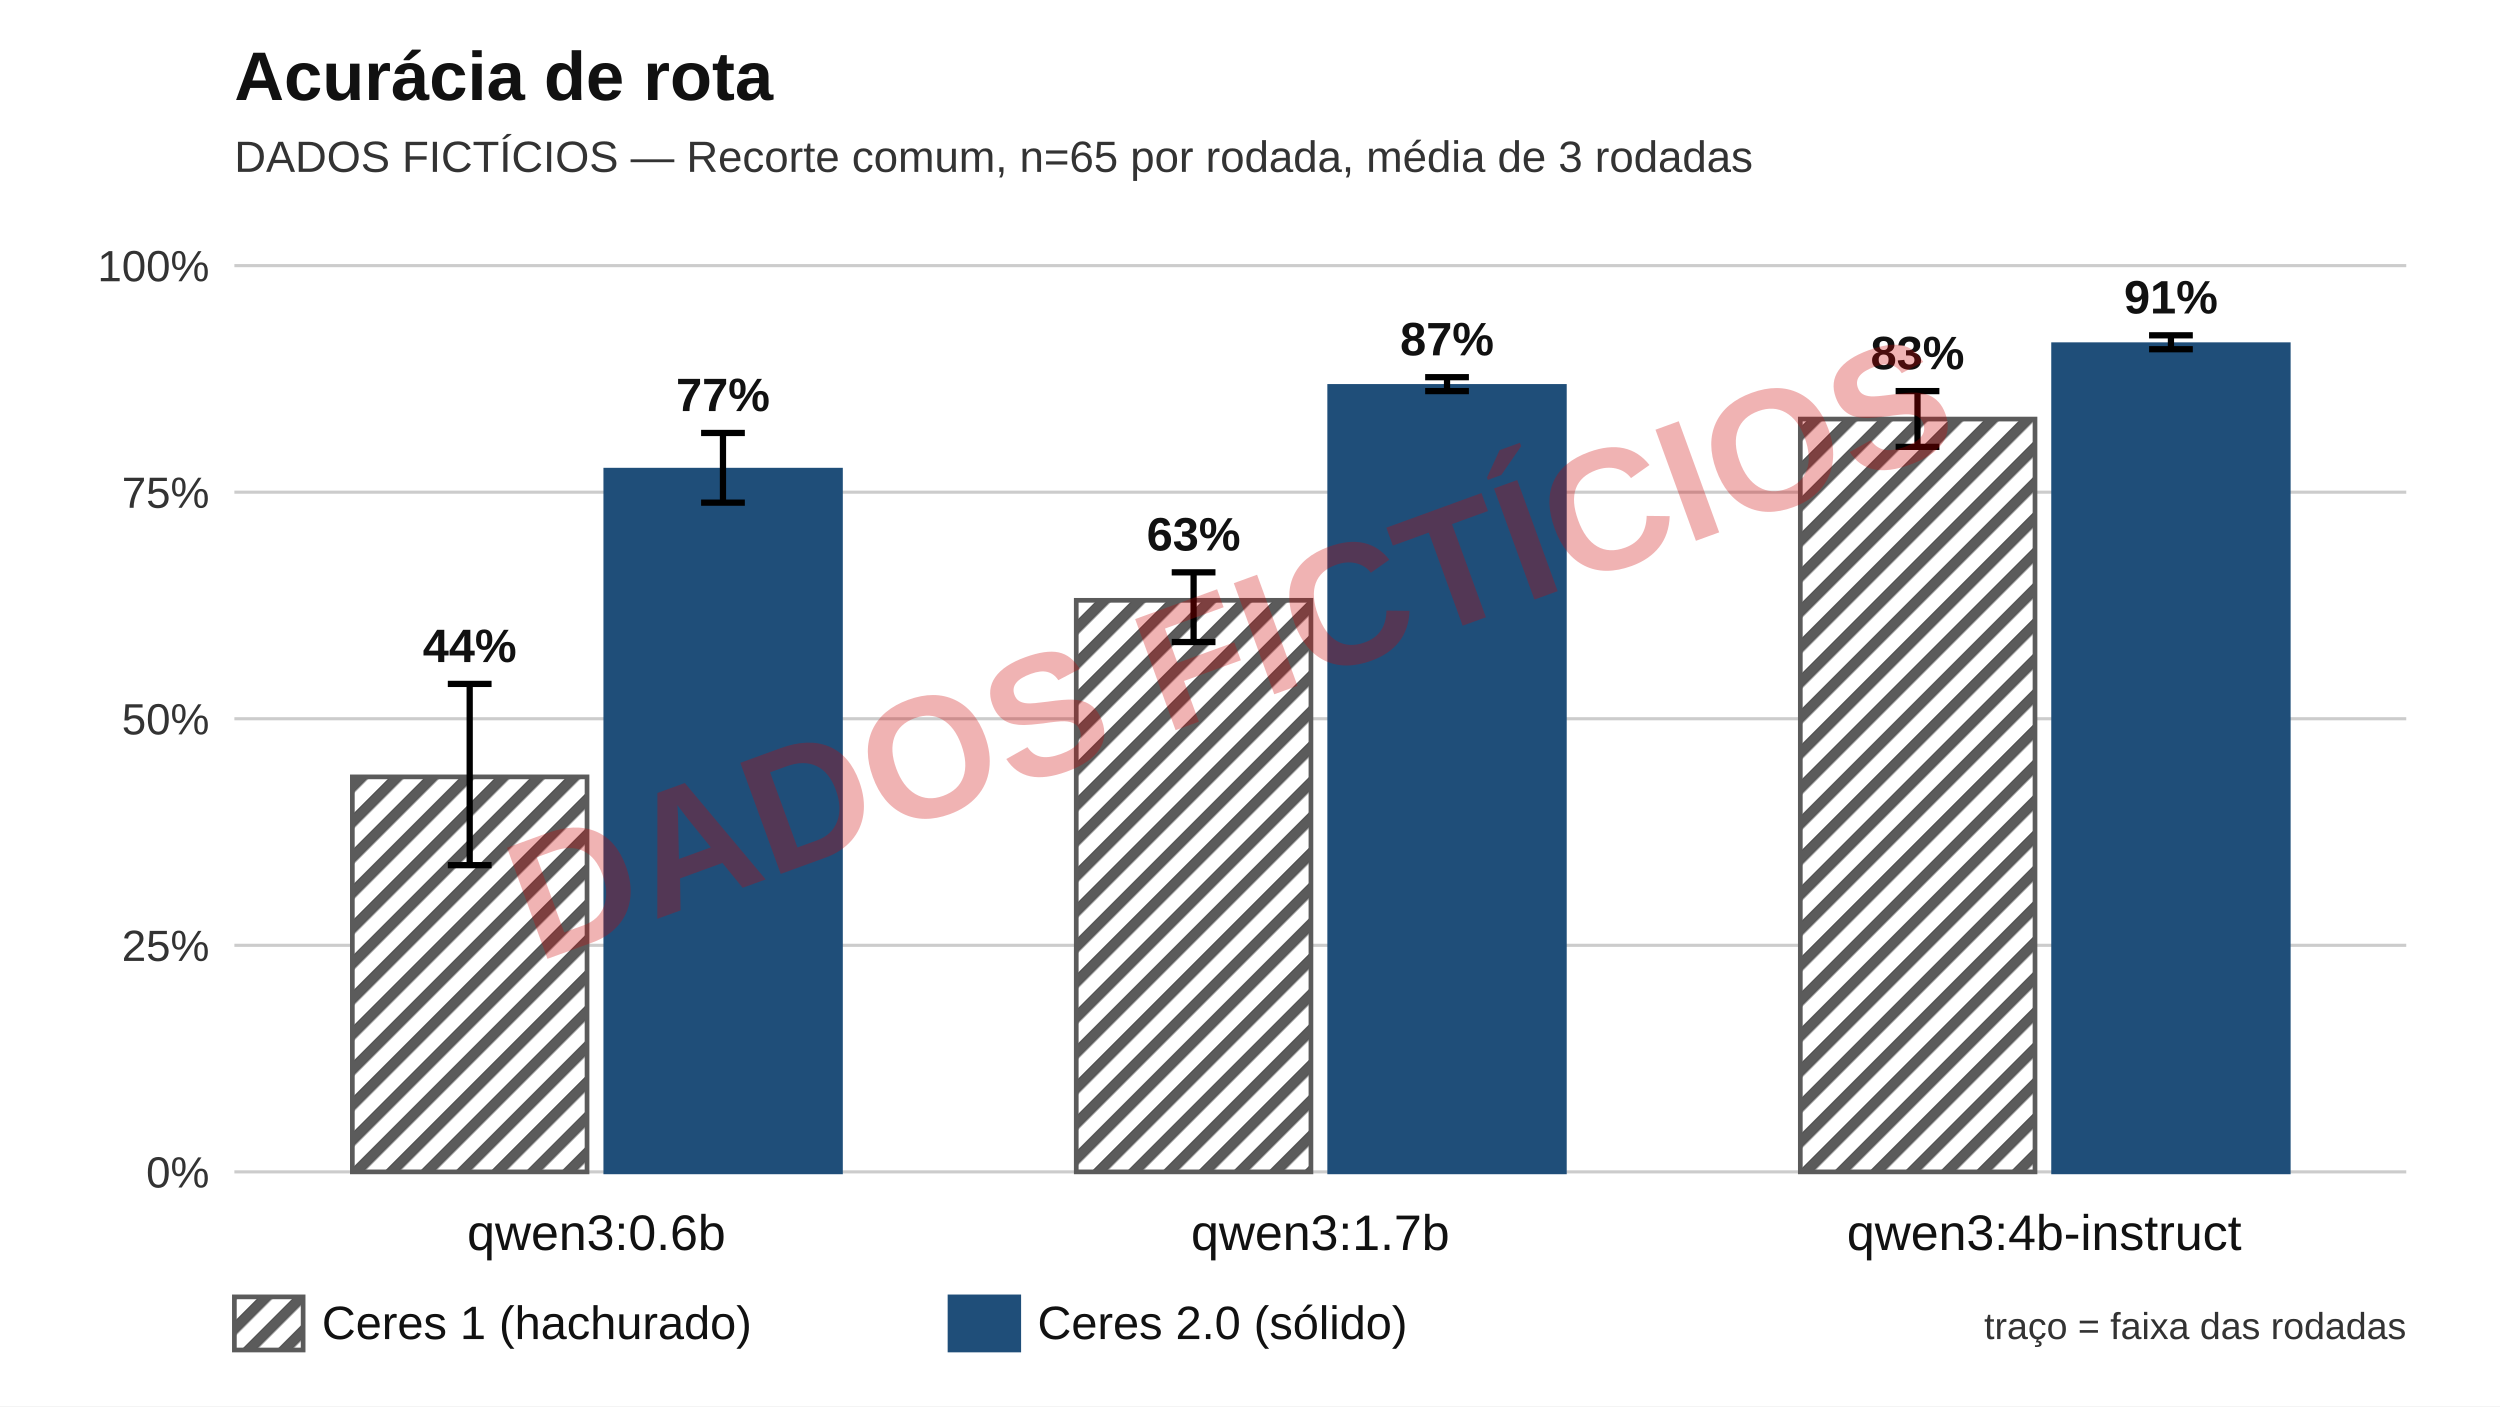
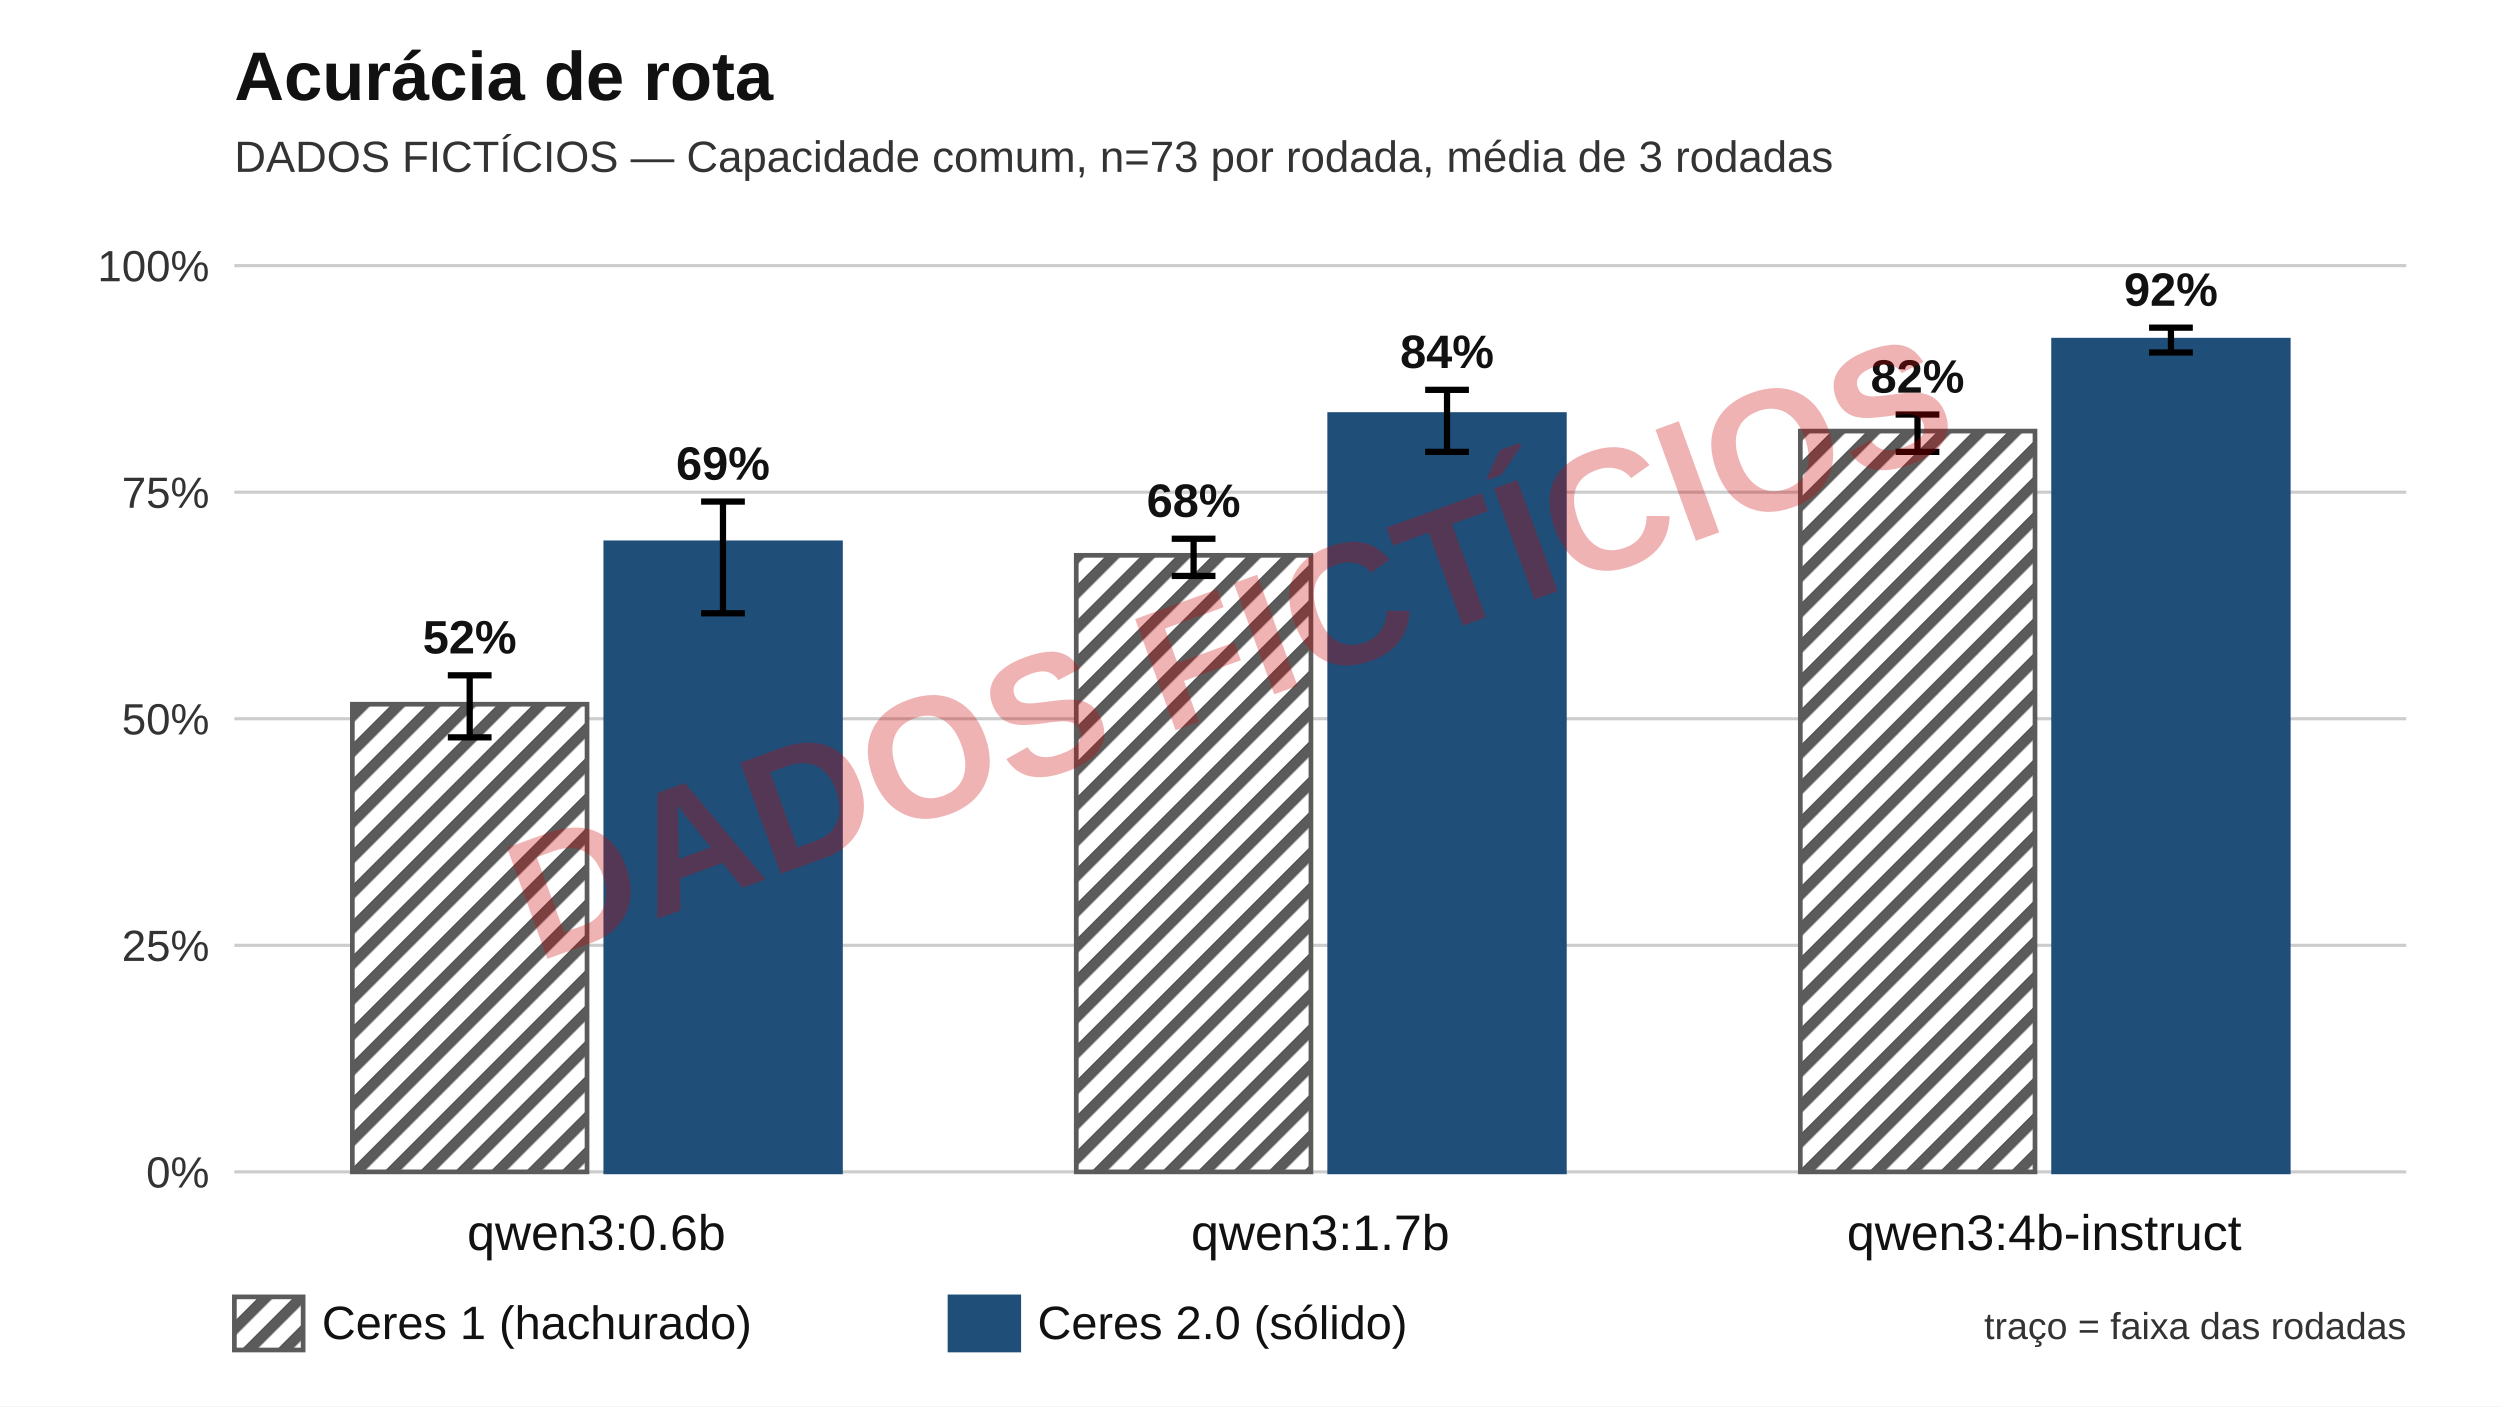
<svg xmlns="http://www.w3.org/2000/svg" viewBox="0 0 1600 900" width="1600" height="900" font-family="Arial, Helvetica, sans-serif" role="img" aria-label="Acurácia de rota">
  <defs>
    <pattern id="hachura-diagonal" width="16" height="16" patternUnits="userSpaceOnUse" patternTransform="rotate(45)">
      <rect width="16" height="16" fill="#ffffff" />
      <rect width="7" height="16" fill="#5b5b5b" />
    </pattern>
    <pattern id="hachura-pontos" width="14" height="14" patternUnits="userSpaceOnUse">
      <rect width="14" height="14" fill="#ffffff" />
      <circle cx="7" cy="7" r="4" fill="#7a4b00" />
    </pattern>
  </defs>
  <rect width="1600" height="900" fill="#ffffff" />
  <text x="150" y="64" font-size="44" font-weight="bold" fill="#111111">Acurácia de rota</text>
-   <text x="150" y="110" font-size="28" fill="#333333">DADOS FICTÍCIOS — Recorte comum, n=65 por rodada, média de 3 rodadas</text>
+   <text x="150" y="110" font-size="28" fill="#333333">DADOS FICTÍCIOS — Capacidade comum, n=73 por rodada, média de 3 rodadas</text>
  <line x1="150" y1="750.0" x2="1540" y2="750.0" stroke="#cccccc" stroke-width="2" />
  <text x="134" y="760.0" font-size="28" text-anchor="end" fill="#333333">0%</text>
  <line x1="150" y1="605.0" x2="1540" y2="605.0" stroke="#cccccc" stroke-width="2" />
  <text x="134" y="615.0" font-size="28" text-anchor="end" fill="#333333">25%</text>
  <line x1="150" y1="460.0" x2="1540" y2="460.0" stroke="#cccccc" stroke-width="2" />
  <text x="134" y="470.0" font-size="28" text-anchor="end" fill="#333333">50%</text>
  <line x1="150" y1="315.0" x2="1540" y2="315.0" stroke="#cccccc" stroke-width="2" />
  <text x="134" y="325.0" font-size="28" text-anchor="end" fill="#333333">75%</text>
  <line x1="150" y1="170.0" x2="1540" y2="170.0" stroke="#cccccc" stroke-width="2" />
  <text x="134" y="180.0" font-size="28" text-anchor="end" fill="#333333">100%</text>
  <text x="381.7" y="800" font-size="32" text-anchor="middle" fill="#111111">qwen3:0.6b</text>
-   <rect x="225.5" y="497.2" width="150.2" height="252.8" fill="url(#hachura-diagonal)" stroke="#5b5b5b" stroke-width="3" />
-   <line x1="300.6" y1="553.7" x2="300.6" y2="437.7" stroke="#000000" stroke-width="4" />
-   <line x1="286.6" y1="553.7" x2="314.6" y2="553.7" stroke="#000000" stroke-width="4" />
-   <line x1="286.6" y1="437.7" x2="314.6" y2="437.7" stroke="#000000" stroke-width="4" />
-   <text x="300.6" y="423.7" font-size="30" font-weight="bold" text-anchor="middle" fill="#111111">44%</text>
-   <rect x="387.7" y="300.9" width="150.2" height="449.1" fill="#1f4e79" stroke="#1f4e79" stroke-width="3" />
-   <line x1="462.7" y1="321.7" x2="462.7" y2="277.1" stroke="#000000" stroke-width="4" />
-   <line x1="448.7" y1="321.7" x2="476.7" y2="321.7" stroke="#000000" stroke-width="4" />
-   <line x1="448.7" y1="277.1" x2="476.7" y2="277.1" stroke="#000000" stroke-width="4" />
-   <text x="462.7" y="263.1" font-size="30" font-weight="bold" text-anchor="middle" fill="#111111">77%</text>
+   <rect x="225.5" y="450.7" width="150.2" height="299.3" fill="url(#hachura-diagonal)" stroke="#5b5b5b" stroke-width="3" />
+   <line x1="300.6" y1="471.9" x2="300.6" y2="432.2" stroke="#000000" stroke-width="4" />
+   <line x1="286.6" y1="471.9" x2="314.6" y2="471.9" stroke="#000000" stroke-width="4" />
+   <line x1="286.6" y1="432.2" x2="314.6" y2="432.2" stroke="#000000" stroke-width="4" />
+   <text x="300.6" y="418.2" font-size="30" font-weight="bold" text-anchor="middle" fill="#111111">52%</text>
+   <rect x="387.7" y="347.4" width="150.2" height="402.6" fill="#1f4e79" stroke="#1f4e79" stroke-width="3" />
+   <line x1="462.7" y1="392.5" x2="462.7" y2="321.0" stroke="#000000" stroke-width="4" />
+   <line x1="448.7" y1="392.5" x2="476.7" y2="392.5" stroke="#000000" stroke-width="4" />
+   <line x1="448.7" y1="321.0" x2="476.7" y2="321.0" stroke="#000000" stroke-width="4" />
+   <text x="462.7" y="307.0" font-size="30" font-weight="bold" text-anchor="middle" fill="#111111">69%</text>
  <text x="845.0" y="800" font-size="32" text-anchor="middle" fill="#111111">qwen3:1.7b</text>
-   <rect x="688.8" y="384.2" width="150.2" height="365.8" fill="url(#hachura-diagonal)" stroke="#5b5b5b" stroke-width="3" />
-   <line x1="763.9" y1="410.9" x2="763.9" y2="366.3" stroke="#000000" stroke-width="4" />
-   <line x1="749.9" y1="410.9" x2="777.9" y2="410.9" stroke="#000000" stroke-width="4" />
-   <line x1="749.9" y1="366.3" x2="777.9" y2="366.3" stroke="#000000" stroke-width="4" />
-   <text x="763.9" y="352.3" font-size="30" font-weight="bold" text-anchor="middle" fill="#111111">63%</text>
-   <rect x="851.0" y="247.3" width="150.2" height="502.7" fill="#1f4e79" stroke="#1f4e79" stroke-width="3" />
-   <line x1="926.1" y1="250.3" x2="926.1" y2="241.4" stroke="#000000" stroke-width="4" />
-   <line x1="912.1" y1="250.3" x2="940.1" y2="250.3" stroke="#000000" stroke-width="4" />
-   <line x1="912.1" y1="241.4" x2="940.1" y2="241.4" stroke="#000000" stroke-width="4" />
-   <text x="926.1" y="227.4" font-size="30" font-weight="bold" text-anchor="middle" fill="#111111">87%</text>
+   <rect x="688.8" y="355.4" width="150.2" height="394.6" fill="url(#hachura-diagonal)" stroke="#5b5b5b" stroke-width="3" />
+   <line x1="763.9" y1="368.6" x2="763.9" y2="344.8" stroke="#000000" stroke-width="4" />
+   <line x1="749.9" y1="368.6" x2="777.9" y2="368.6" stroke="#000000" stroke-width="4" />
+   <line x1="749.9" y1="344.8" x2="777.9" y2="344.8" stroke="#000000" stroke-width="4" />
+   <text x="763.9" y="330.8" font-size="30" font-weight="bold" text-anchor="middle" fill="#111111">68%</text>
+   <rect x="851.0" y="265.3" width="150.2" height="484.7" fill="#1f4e79" stroke="#1f4e79" stroke-width="3" />
+   <line x1="926.1" y1="289.2" x2="926.1" y2="249.5" stroke="#000000" stroke-width="4" />
+   <line x1="912.1" y1="289.2" x2="940.1" y2="289.2" stroke="#000000" stroke-width="4" />
+   <line x1="912.1" y1="249.5" x2="940.1" y2="249.5" stroke="#000000" stroke-width="4" />
+   <text x="926.1" y="235.5" font-size="30" font-weight="bold" text-anchor="middle" fill="#111111">84%</text>
  <text x="1308.3" y="800" font-size="32" text-anchor="middle" fill="#111111">qwen3:4b-instruct</text>
-   <rect x="1152.2" y="268.2" width="150.2" height="481.8" fill="url(#hachura-diagonal)" stroke="#5b5b5b" stroke-width="3" />
-   <line x1="1227.2" y1="286.0" x2="1227.2" y2="250.3" stroke="#000000" stroke-width="4" />
-   <line x1="1213.2" y1="286.0" x2="1241.2" y2="286.0" stroke="#000000" stroke-width="4" />
-   <line x1="1213.2" y1="250.3" x2="1241.2" y2="250.3" stroke="#000000" stroke-width="4" />
-   <text x="1227.2" y="236.3" font-size="30" font-weight="bold" text-anchor="middle" fill="#111111">83%</text>
-   <rect x="1314.3" y="220.6" width="150.2" height="529.4" fill="#1f4e79" stroke="#1f4e79" stroke-width="3" />
-   <line x1="1389.4" y1="223.5" x2="1389.4" y2="214.6" stroke="#000000" stroke-width="4" />
-   <line x1="1375.4" y1="223.5" x2="1403.4" y2="223.5" stroke="#000000" stroke-width="4" />
-   <line x1="1375.4" y1="214.6" x2="1403.4" y2="214.6" stroke="#000000" stroke-width="4" />
-   <text x="1389.4" y="200.6" font-size="30" font-weight="bold" text-anchor="middle" fill="#111111">91%</text>
+   <rect x="1152.2" y="275.9" width="150.2" height="474.1" fill="url(#hachura-diagonal)" stroke="#5b5b5b" stroke-width="3" />
+   <line x1="1227.2" y1="289.2" x2="1227.2" y2="265.3" stroke="#000000" stroke-width="4" />
+   <line x1="1213.2" y1="289.2" x2="1241.2" y2="289.2" stroke="#000000" stroke-width="4" />
+   <line x1="1213.2" y1="265.3" x2="1241.2" y2="265.3" stroke="#000000" stroke-width="4" />
+   <text x="1227.2" y="251.3" font-size="30" font-weight="bold" text-anchor="middle" fill="#111111">82%</text>
+   <rect x="1314.3" y="217.7" width="150.2" height="532.3" fill="#1f4e79" stroke="#1f4e79" stroke-width="3" />
+   <line x1="1389.4" y1="225.6" x2="1389.4" y2="209.7" stroke="#000000" stroke-width="4" />
+   <line x1="1375.4" y1="225.6" x2="1403.4" y2="225.6" stroke="#000000" stroke-width="4" />
+   <line x1="1375.4" y1="209.7" x2="1403.4" y2="209.7" stroke="#000000" stroke-width="4" />
+   <text x="1389.4" y="195.7" font-size="30" font-weight="bold" text-anchor="middle" fill="#111111">92%</text>
  <rect x="150" y="830" width="44" height="34" fill="url(#hachura-diagonal)" stroke="#5b5b5b" stroke-width="3" />
  <text x="206" y="857" font-size="30" fill="#111111">Ceres 1 (hachurado)</text>
  <rect x="608" y="830" width="44" height="34" fill="#1f4e79" stroke="#1f4e79" stroke-width="3" />
  <text x="664" y="857" font-size="30" fill="#111111">Ceres 2.0 (sólido)</text>
  <text x="1540" y="857" font-size="24" text-anchor="end" fill="#333333">traço = faixa das rodadas</text>
  <text x="800.0" y="450.0" font-size="110" font-weight="bold" fill="#cc0000" fill-opacity="0.30" text-anchor="middle" transform="rotate(-20 800.0 450.0)">DADOS FICTÍCIOS</text>
</svg>
